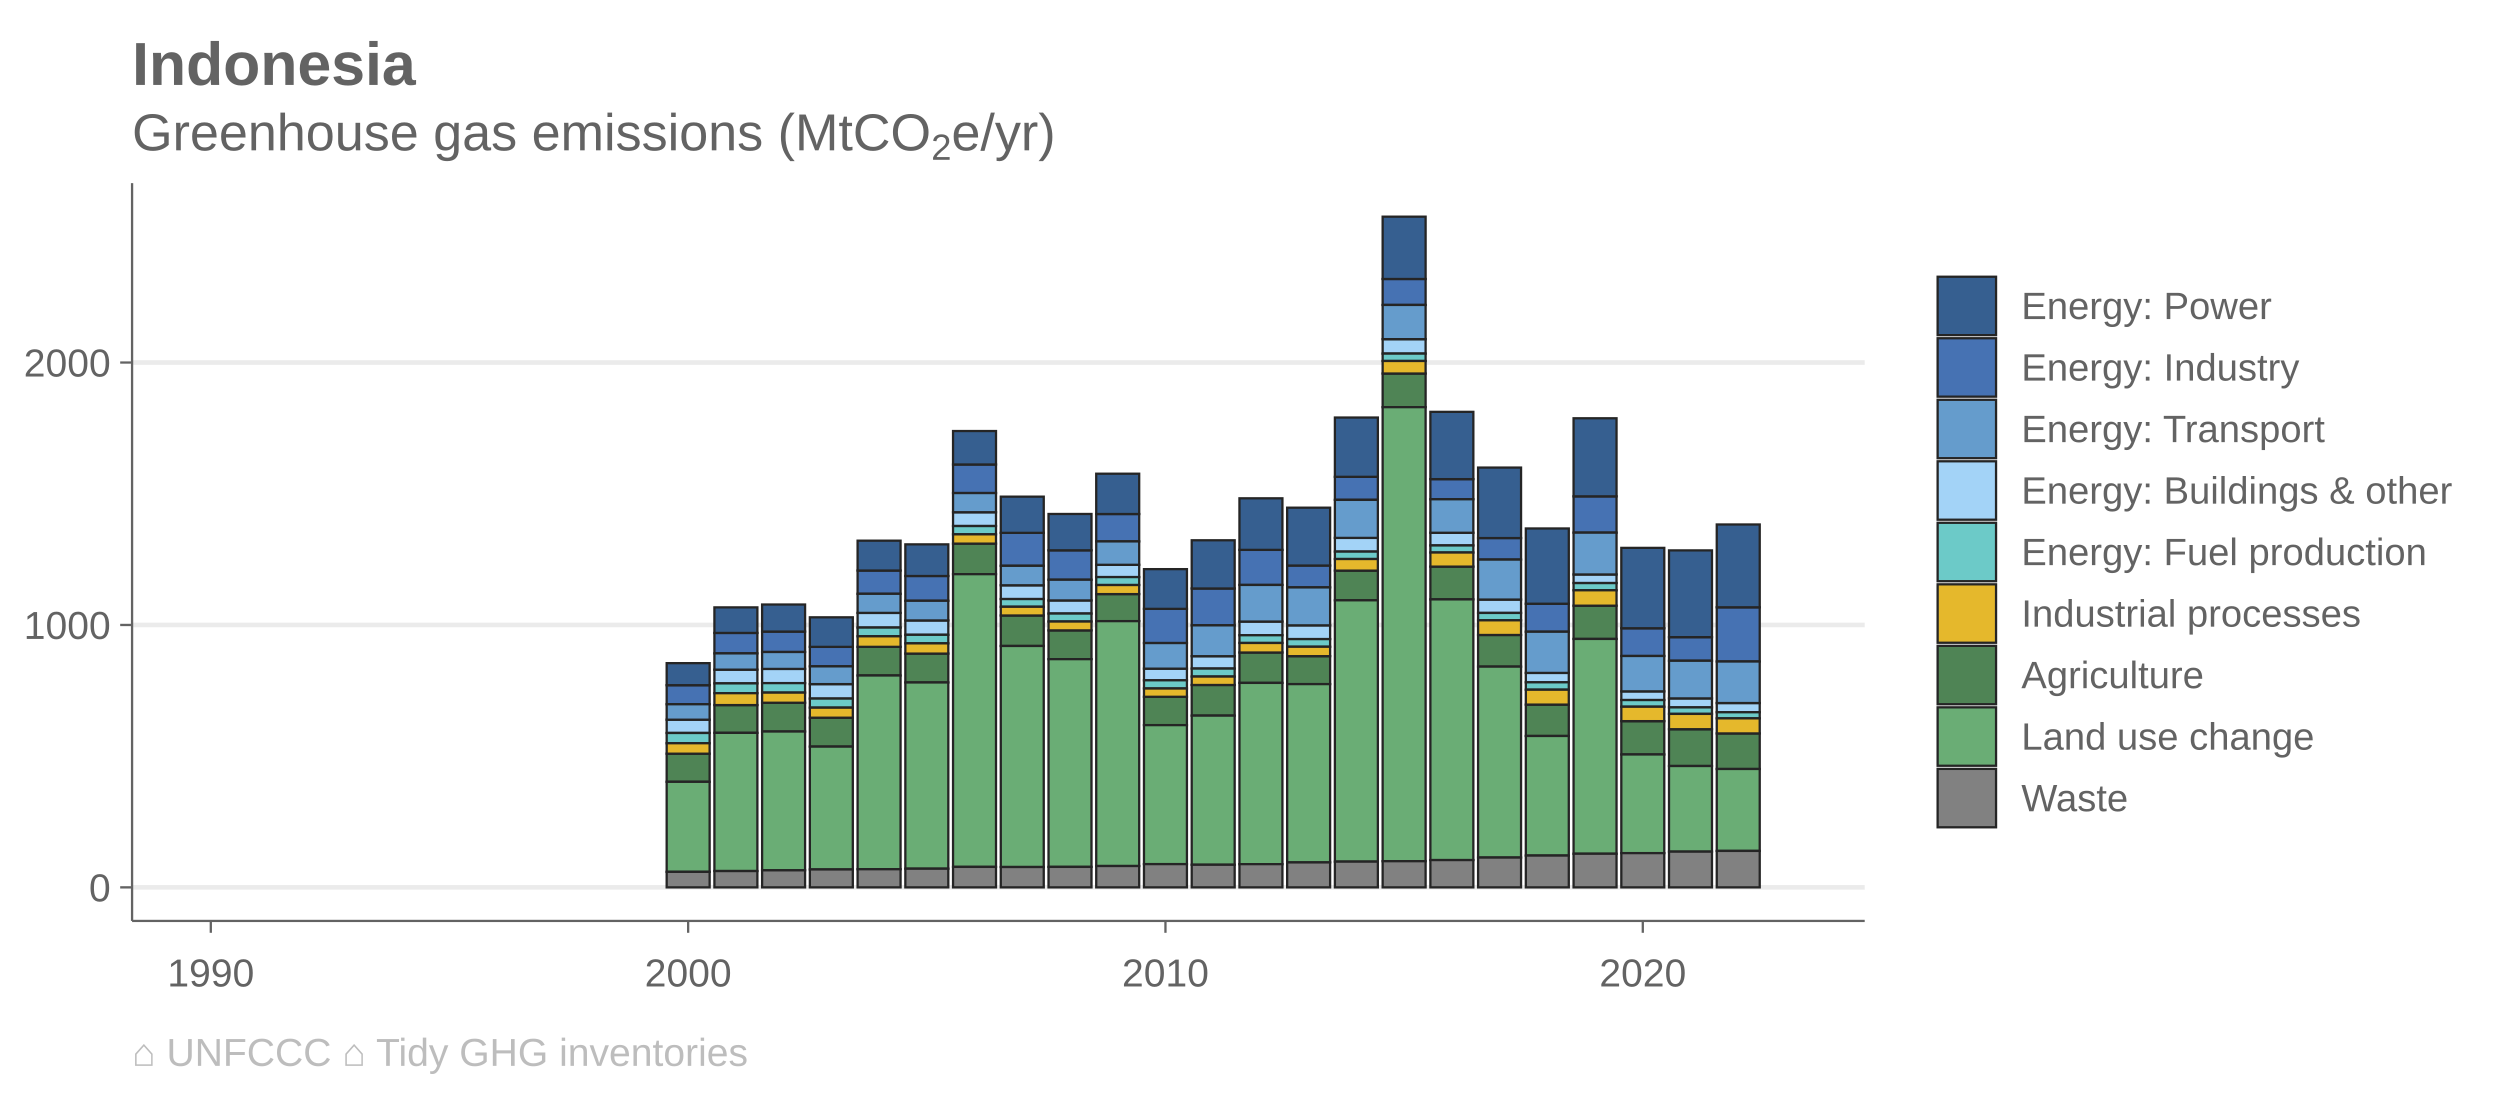
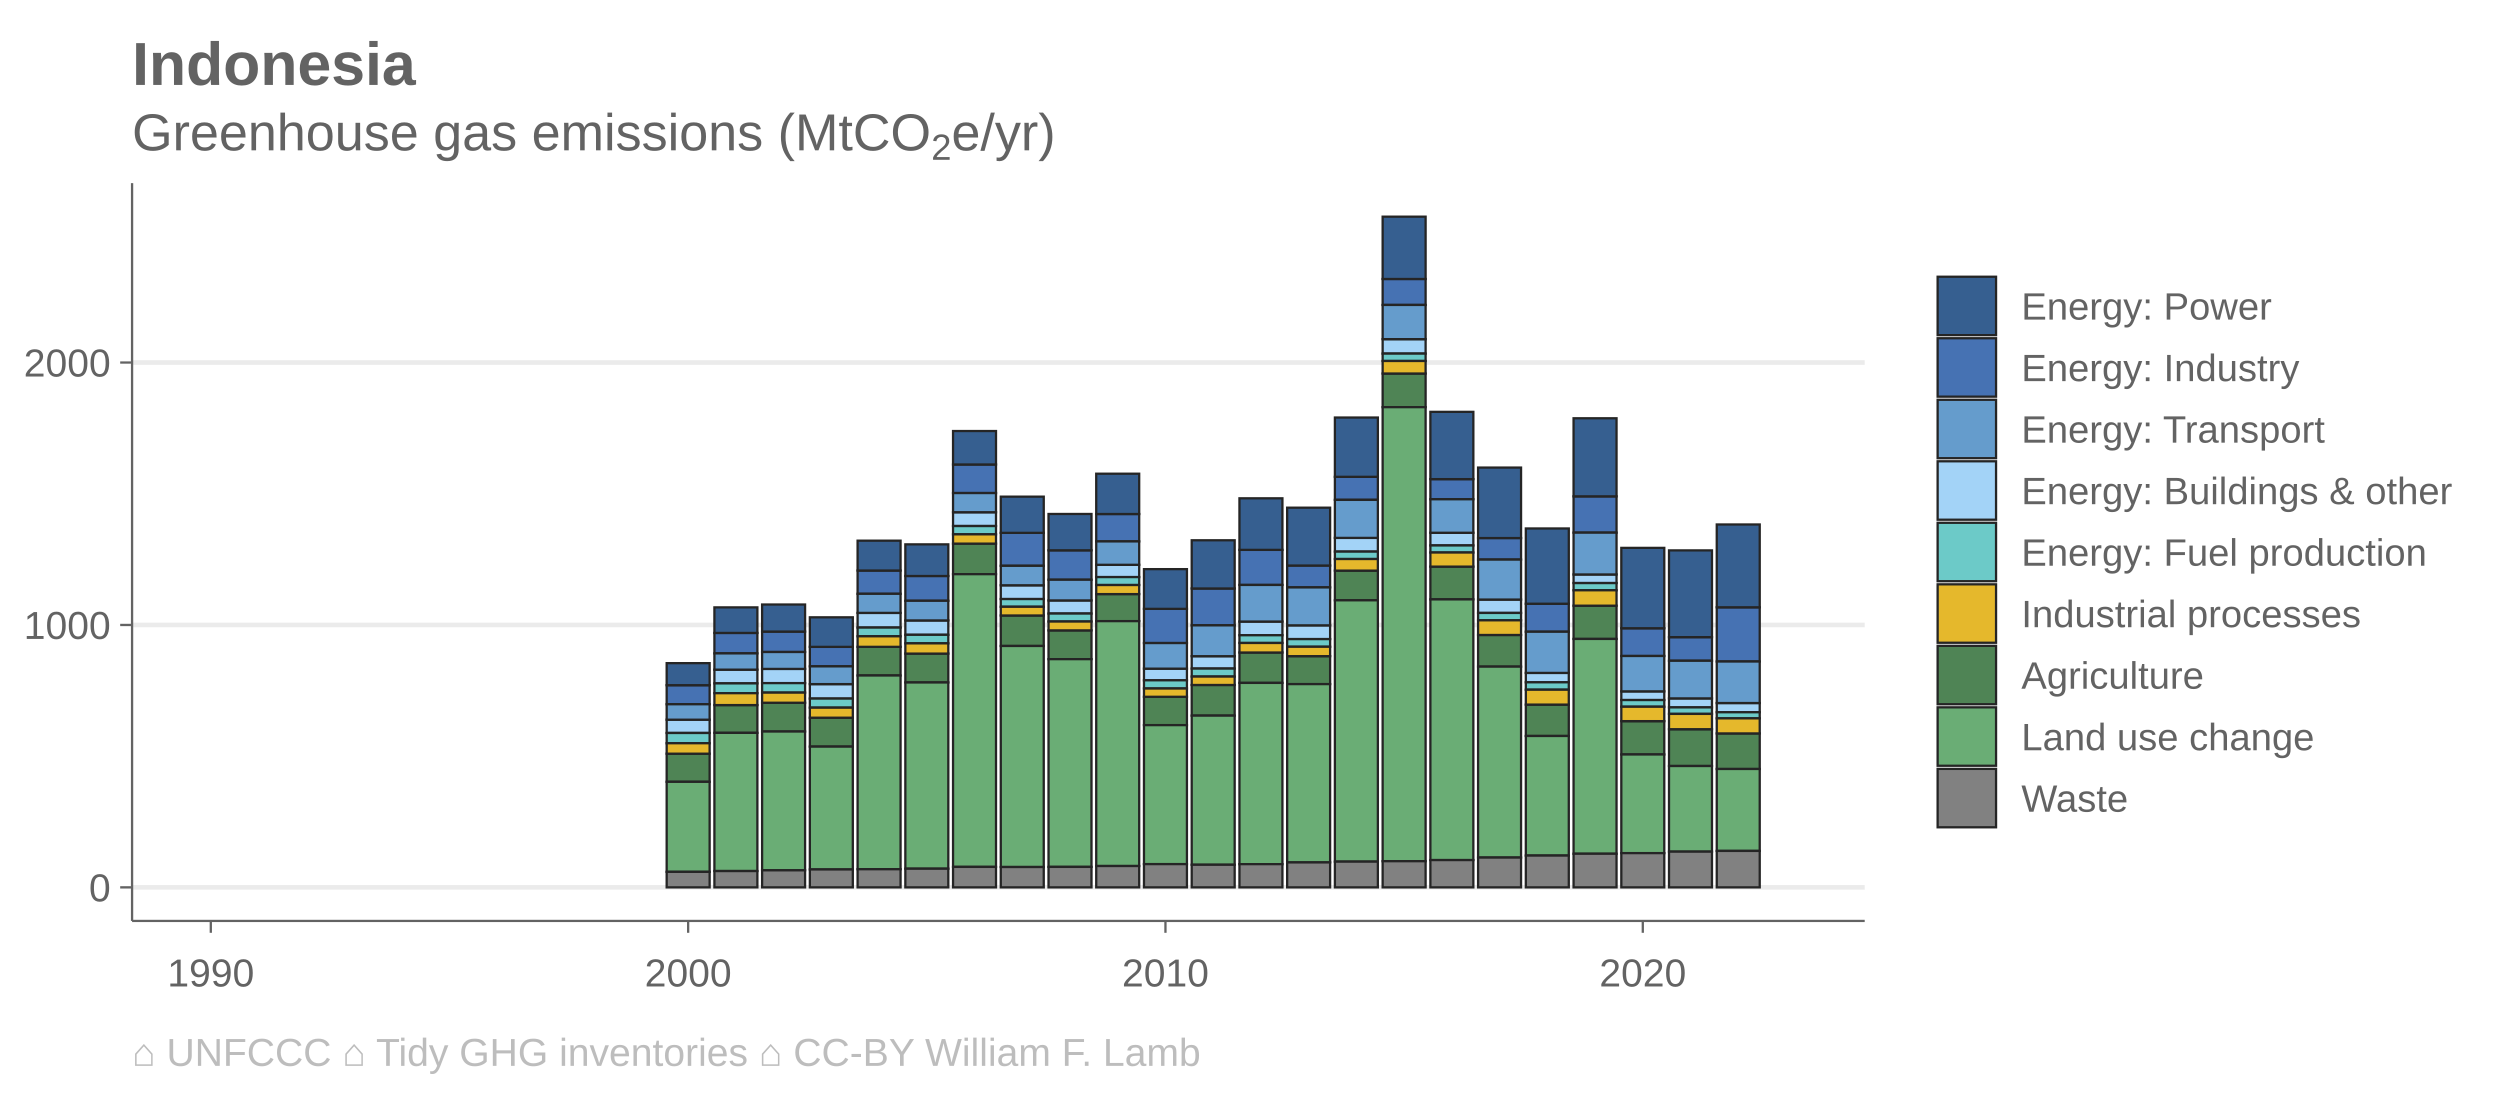
<svg xmlns="http://www.w3.org/2000/svg" class="svglite" width="576.00pt" height="252.00pt" viewBox="0 0 576.00 252.00">
  <defs>
    <style type="text/css">
    .svglite line, .svglite polyline, .svglite polygon, .svglite path, .svglite rect, .svglite circle {
      fill: none;
      stroke: #000000;
      stroke-linecap: round;
      stroke-linejoin: round;
      stroke-miterlimit: 10.00;
    }
    .svglite text {
      white-space: pre;
    }
  </style>
  </defs>
  <rect width="100%" height="100%" style="stroke: none; fill: #FFFFFF;" />
  <defs>
    <clipPath id="cpMC4wMHw1NzYuMDB8MC4wMHwyNTIuMDA=">
      <rect x="0.00" y="0.00" width="576.00" height="252.00" />
    </clipPath>
  </defs>
  <g clip-path="url(#cpMC4wMHw1NzYuMDB8MC4wMHwyNTIuMDA=)">
    <rect x="0" y="0.00" width="576.00" height="252.00" style="stroke-width: 1.07; stroke: #FFFFFF; fill: #FFFFFF;" />
  </g>
  <defs>
    <clipPath id="cpMzAuNDN8NDI5LjYzfDQyLjIwfDIxMi4xOA==">
      <rect x="30.43" y="42.20" width="399.21" height="169.98" />
    </clipPath>
  </defs>
  <g clip-path="url(#cpMzAuNDN8NDI5LjYzfDQyLjIwfDIxMi4xOA==)">
    <polyline points="30.43,204.45 429.63,204.45 " style="stroke-width: 1.07; stroke: #EBEBEB; stroke-linecap: butt;" />
    <polyline points="30.43,143.99 429.63,143.99 " style="stroke-width: 1.07; stroke: #EBEBEB; stroke-linecap: butt;" />
    <polyline points="30.43,83.53 429.63,83.53 " style="stroke-width: 1.07; stroke: #EBEBEB; stroke-linecap: butt;" />
    <rect x="153.60" y="173.65" width="9.90" height="6.48" style="stroke-width: 0.53; stroke: #252525; stroke-linecap: butt; stroke-linejoin: miter; fill: #4F8455;" />
    <rect x="153.60" y="165.81" width="9.90" height="3.06" style="stroke-width: 0.53; stroke: #252525; stroke-linecap: butt; stroke-linejoin: miter; fill: #A3D3F7;" />
    <rect x="153.60" y="168.88" width="9.90" height="2.37" style="stroke-width: 0.53; stroke: #252525; stroke-linecap: butt; stroke-linejoin: miter; fill: #6CCAC8;" />
    <rect x="153.60" y="157.87" width="9.90" height="4.39" style="stroke-width: 0.53; stroke: #252525; stroke-linecap: butt; stroke-linejoin: miter; fill: #4672B3;" />
    <rect x="153.60" y="152.79" width="9.90" height="5.08" style="stroke-width: 0.53; stroke: #252525; stroke-linecap: butt; stroke-linejoin: miter; fill: #365F90;" />
    <rect x="153.60" y="162.26" width="9.90" height="3.56" style="stroke-width: 0.53; stroke: #252525; stroke-linecap: butt; stroke-linejoin: miter; fill: #659CCC;" />
    <rect x="153.60" y="171.24" width="9.90" height="2.41" style="stroke-width: 0.53; stroke: #252525; stroke-linecap: butt; stroke-linejoin: miter; fill: #E5B82C;" />
    <rect x="153.60" y="180.13" width="9.90" height="20.74" style="stroke-width: 0.53; stroke: #252525; stroke-linecap: butt; stroke-linejoin: miter; fill: #6AAD75;" />
    <rect x="153.60" y="200.87" width="9.90" height="3.58" style="stroke-width: 0.53; stroke: #252525; stroke-linecap: butt; stroke-linejoin: miter; fill: #818181;" />
    <rect x="164.60" y="162.45" width="9.90" height="6.40" style="stroke-width: 0.53; stroke: #252525; stroke-linecap: butt; stroke-linejoin: miter; fill: #4F8455;" />
    <rect x="164.60" y="154.29" width="9.90" height="3.16" style="stroke-width: 0.53; stroke: #252525; stroke-linecap: butt; stroke-linejoin: miter; fill: #A3D3F7;" />
    <rect x="164.60" y="157.45" width="9.90" height="2.26" style="stroke-width: 0.53; stroke: #252525; stroke-linecap: butt; stroke-linejoin: miter; fill: #6CCAC8;" />
    <rect x="164.60" y="145.83" width="9.90" height="4.70" style="stroke-width: 0.53; stroke: #252525; stroke-linecap: butt; stroke-linejoin: miter; fill: #4672B3;" />
    <rect x="164.60" y="139.94" width="9.90" height="5.89" style="stroke-width: 0.53; stroke: #252525; stroke-linecap: butt; stroke-linejoin: miter; fill: #365F90;" />
    <rect x="164.60" y="150.54" width="9.90" height="3.75" style="stroke-width: 0.53; stroke: #252525; stroke-linecap: butt; stroke-linejoin: miter; fill: #659CCC;" />
    <rect x="164.60" y="159.71" width="9.90" height="2.74" style="stroke-width: 0.53; stroke: #252525; stroke-linecap: butt; stroke-linejoin: miter; fill: #E5B82C;" />
    <rect x="164.60" y="168.85" width="9.90" height="31.83" style="stroke-width: 0.53; stroke: #252525; stroke-linecap: butt; stroke-linejoin: miter; fill: #6AAD75;" />
    <rect x="164.60" y="200.69" width="9.90" height="3.76" style="stroke-width: 0.53; stroke: #252525; stroke-linecap: butt; stroke-linejoin: miter; fill: #818181;" />
    <rect x="175.59" y="161.92" width="9.90" height="6.63" style="stroke-width: 0.53; stroke: #252525; stroke-linecap: butt; stroke-linejoin: miter; fill: #4F8455;" />
    <rect x="175.59" y="154.12" width="9.90" height="3.27" style="stroke-width: 0.53; stroke: #252525; stroke-linecap: butt; stroke-linejoin: miter; fill: #A3D3F7;" />
    <rect x="175.59" y="157.39" width="9.90" height="2.19" style="stroke-width: 0.53; stroke: #252525; stroke-linecap: butt; stroke-linejoin: miter; fill: #6CCAC8;" />
    <rect x="175.59" y="145.52" width="9.90" height="4.70" style="stroke-width: 0.53; stroke: #252525; stroke-linecap: butt; stroke-linejoin: miter; fill: #4672B3;" />
    <rect x="175.59" y="139.28" width="9.90" height="6.24" style="stroke-width: 0.53; stroke: #252525; stroke-linecap: butt; stroke-linejoin: miter; fill: #365F90;" />
    <rect x="175.59" y="150.22" width="9.90" height="3.90" style="stroke-width: 0.53; stroke: #252525; stroke-linecap: butt; stroke-linejoin: miter; fill: #659CCC;" />
    <rect x="175.59" y="159.58" width="9.90" height="2.33" style="stroke-width: 0.53; stroke: #252525; stroke-linecap: butt; stroke-linejoin: miter; fill: #E5B82C;" />
    <rect x="175.59" y="168.54" width="9.90" height="31.97" style="stroke-width: 0.53; stroke: #252525; stroke-linecap: butt; stroke-linejoin: miter; fill: #6AAD75;" />
    <rect x="175.59" y="200.52" width="9.90" height="3.93" style="stroke-width: 0.53; stroke: #252525; stroke-linecap: butt; stroke-linejoin: miter; fill: #818181;" />
    <rect x="186.59" y="165.36" width="9.90" height="6.66" style="stroke-width: 0.53; stroke: #252525; stroke-linecap: butt; stroke-linejoin: miter; fill: #4F8455;" />
    <rect x="186.59" y="157.62" width="9.90" height="3.34" style="stroke-width: 0.53; stroke: #252525; stroke-linecap: butt; stroke-linejoin: miter; fill: #A3D3F7;" />
    <rect x="186.59" y="160.95" width="9.90" height="2.09" style="stroke-width: 0.53; stroke: #252525; stroke-linecap: butt; stroke-linejoin: miter; fill: #6CCAC8;" />
    <rect x="186.59" y="149.03" width="9.90" height="4.50" style="stroke-width: 0.53; stroke: #252525; stroke-linecap: butt; stroke-linejoin: miter; fill: #4672B3;" />
    <rect x="186.59" y="142.23" width="9.90" height="6.81" style="stroke-width: 0.53; stroke: #252525; stroke-linecap: butt; stroke-linejoin: miter; fill: #365F90;" />
    <rect x="186.59" y="153.53" width="9.90" height="4.09" style="stroke-width: 0.53; stroke: #252525; stroke-linecap: butt; stroke-linejoin: miter; fill: #659CCC;" />
    <rect x="186.59" y="163.05" width="9.90" height="2.31" style="stroke-width: 0.53; stroke: #252525; stroke-linecap: butt; stroke-linejoin: miter; fill: #E5B82C;" />
    <rect x="186.59" y="172.02" width="9.90" height="28.31" style="stroke-width: 0.53; stroke: #252525; stroke-linecap: butt; stroke-linejoin: miter; fill: #6AAD75;" />
    <rect x="186.59" y="200.32" width="9.90" height="4.13" style="stroke-width: 0.53; stroke: #252525; stroke-linecap: butt; stroke-linejoin: miter; fill: #818181;" />
    <rect x="197.59" y="149.03" width="9.90" height="6.60" style="stroke-width: 0.53; stroke: #252525; stroke-linecap: butt; stroke-linejoin: miter; fill: #4F8455;" />
    <rect x="197.59" y="141.22" width="9.90" height="3.37" style="stroke-width: 0.53; stroke: #252525; stroke-linecap: butt; stroke-linejoin: miter; fill: #A3D3F7;" />
    <rect x="197.59" y="144.59" width="9.90" height="2.01" style="stroke-width: 0.53; stroke: #252525; stroke-linecap: butt; stroke-linejoin: miter; fill: #6CCAC8;" />
    <rect x="197.59" y="131.45" width="9.90" height="5.37" style="stroke-width: 0.53; stroke: #252525; stroke-linecap: butt; stroke-linejoin: miter; fill: #4672B3;" />
    <rect x="197.59" y="124.57" width="9.90" height="6.88" style="stroke-width: 0.53; stroke: #252525; stroke-linecap: butt; stroke-linejoin: miter; fill: #365F90;" />
    <rect x="197.59" y="136.81" width="9.90" height="4.40" style="stroke-width: 0.53; stroke: #252525; stroke-linecap: butt; stroke-linejoin: miter; fill: #659CCC;" />
    <rect x="197.59" y="146.60" width="9.90" height="2.43" style="stroke-width: 0.53; stroke: #252525; stroke-linecap: butt; stroke-linejoin: miter; fill: #E5B82C;" />
    <rect x="197.59" y="155.63" width="9.90" height="44.64" style="stroke-width: 0.53; stroke: #252525; stroke-linecap: butt; stroke-linejoin: miter; fill: #6AAD75;" />
    <rect x="197.59" y="200.27" width="9.90" height="4.18" style="stroke-width: 0.53; stroke: #252525; stroke-linecap: butt; stroke-linejoin: miter; fill: #818181;" />
    <rect x="208.59" y="150.58" width="9.90" height="6.66" style="stroke-width: 0.53; stroke: #252525; stroke-linecap: butt; stroke-linejoin: miter; fill: #4F8455;" />
    <rect x="208.59" y="142.95" width="9.90" height="3.31" style="stroke-width: 0.53; stroke: #252525; stroke-linecap: butt; stroke-linejoin: miter; fill: #A3D3F7;" />
    <rect x="208.59" y="146.26" width="9.90" height="1.96" style="stroke-width: 0.53; stroke: #252525; stroke-linecap: butt; stroke-linejoin: miter; fill: #6CCAC8;" />
    <rect x="208.59" y="132.71" width="9.90" height="5.71" style="stroke-width: 0.53; stroke: #252525; stroke-linecap: butt; stroke-linejoin: miter; fill: #4672B3;" />
    <rect x="208.59" y="125.42" width="9.90" height="7.29" style="stroke-width: 0.53; stroke: #252525; stroke-linecap: butt; stroke-linejoin: miter; fill: #365F90;" />
    <rect x="208.59" y="138.42" width="9.90" height="4.53" style="stroke-width: 0.53; stroke: #252525; stroke-linecap: butt; stroke-linejoin: miter; fill: #659CCC;" />
    <rect x="208.59" y="148.23" width="9.90" height="2.36" style="stroke-width: 0.53; stroke: #252525; stroke-linecap: butt; stroke-linejoin: miter; fill: #E5B82C;" />
    <rect x="208.59" y="157.24" width="9.90" height="42.91" style="stroke-width: 0.53; stroke: #252525; stroke-linecap: butt; stroke-linejoin: miter; fill: #6AAD75;" />
    <rect x="208.59" y="200.15" width="9.90" height="4.30" style="stroke-width: 0.53; stroke: #252525; stroke-linecap: butt; stroke-linejoin: miter; fill: #818181;" />
    <rect x="219.58" y="125.25" width="9.90" height="7.04" style="stroke-width: 0.53; stroke: #252525; stroke-linecap: butt; stroke-linejoin: miter; fill: #4F8455;" />
    <rect x="219.58" y="118.02" width="9.90" height="3.17" style="stroke-width: 0.53; stroke: #252525; stroke-linecap: butt; stroke-linejoin: miter; fill: #A3D3F7;" />
    <rect x="219.58" y="121.20" width="9.90" height="1.91" style="stroke-width: 0.53; stroke: #252525; stroke-linecap: butt; stroke-linejoin: miter; fill: #6CCAC8;" />
    <rect x="219.58" y="107.02" width="9.90" height="6.58" style="stroke-width: 0.53; stroke: #252525; stroke-linecap: butt; stroke-linejoin: miter; fill: #4672B3;" />
    <rect x="219.58" y="99.31" width="9.90" height="7.71" style="stroke-width: 0.53; stroke: #252525; stroke-linecap: butt; stroke-linejoin: miter; fill: #365F90;" />
    <rect x="219.58" y="113.60" width="9.90" height="4.42" style="stroke-width: 0.53; stroke: #252525; stroke-linecap: butt; stroke-linejoin: miter; fill: #659CCC;" />
    <rect x="219.58" y="123.11" width="9.90" height="2.14" style="stroke-width: 0.53; stroke: #252525; stroke-linecap: butt; stroke-linejoin: miter; fill: #E5B82C;" />
    <rect x="219.58" y="132.29" width="9.90" height="67.44" style="stroke-width: 0.53; stroke: #252525; stroke-linecap: butt; stroke-linejoin: miter; fill: #6AAD75;" />
    <rect x="219.58" y="199.73" width="9.90" height="4.72" style="stroke-width: 0.53; stroke: #252525; stroke-linecap: butt; stroke-linejoin: miter; fill: #818181;" />
    <rect x="230.58" y="141.81" width="9.90" height="7.02" style="stroke-width: 0.53; stroke: #252525; stroke-linecap: butt; stroke-linejoin: miter; fill: #4F8455;" />
    <rect x="230.58" y="134.85" width="9.90" height="3.17" style="stroke-width: 0.53; stroke: #252525; stroke-linecap: butt; stroke-linejoin: miter; fill: #A3D3F7;" />
    <rect x="230.58" y="138.02" width="9.90" height="1.78" style="stroke-width: 0.53; stroke: #252525; stroke-linecap: butt; stroke-linejoin: miter; fill: #6CCAC8;" />
    <rect x="230.58" y="122.77" width="9.90" height="7.59" style="stroke-width: 0.53; stroke: #252525; stroke-linecap: butt; stroke-linejoin: miter; fill: #4672B3;" />
    <rect x="230.58" y="114.43" width="9.90" height="8.34" style="stroke-width: 0.53; stroke: #252525; stroke-linecap: butt; stroke-linejoin: miter; fill: #365F90;" />
    <rect x="230.58" y="130.36" width="9.90" height="4.49" style="stroke-width: 0.53; stroke: #252525; stroke-linecap: butt; stroke-linejoin: miter; fill: #659CCC;" />
    <rect x="230.58" y="139.80" width="9.90" height="2.01" style="stroke-width: 0.53; stroke: #252525; stroke-linecap: butt; stroke-linejoin: miter; fill: #E5B82C;" />
    <rect x="230.58" y="148.83" width="9.90" height="50.93" style="stroke-width: 0.53; stroke: #252525; stroke-linecap: butt; stroke-linejoin: miter; fill: #6AAD75;" />
    <rect x="230.58" y="199.76" width="9.90" height="4.69" style="stroke-width: 0.53; stroke: #252525; stroke-linecap: butt; stroke-linejoin: miter; fill: #818181;" />
    <rect x="241.58" y="145.24" width="9.90" height="6.63" style="stroke-width: 0.53; stroke: #252525; stroke-linecap: butt; stroke-linejoin: miter; fill: #4F8455;" />
    <rect x="241.58" y="138.34" width="9.90" height="3.02" style="stroke-width: 0.53; stroke: #252525; stroke-linecap: butt; stroke-linejoin: miter; fill: #A3D3F7;" />
    <rect x="241.58" y="141.36" width="9.90" height="1.84" style="stroke-width: 0.53; stroke: #252525; stroke-linecap: butt; stroke-linejoin: miter; fill: #6CCAC8;" />
    <rect x="241.58" y="126.79" width="9.90" height="6.78" style="stroke-width: 0.53; stroke: #252525; stroke-linecap: butt; stroke-linejoin: miter; fill: #4672B3;" />
    <rect x="241.58" y="118.42" width="9.90" height="8.37" style="stroke-width: 0.53; stroke: #252525; stroke-linecap: butt; stroke-linejoin: miter; fill: #365F90;" />
    <rect x="241.58" y="133.57" width="9.90" height="4.77" style="stroke-width: 0.53; stroke: #252525; stroke-linecap: butt; stroke-linejoin: miter; fill: #659CCC;" />
    <rect x="241.58" y="143.20" width="9.90" height="2.04" style="stroke-width: 0.53; stroke: #252525; stroke-linecap: butt; stroke-linejoin: miter; fill: #E5B82C;" />
    <rect x="241.58" y="151.87" width="9.90" height="47.86" style="stroke-width: 0.53; stroke: #252525; stroke-linecap: butt; stroke-linejoin: miter; fill: #6AAD75;" />
    <rect x="241.58" y="199.73" width="9.90" height="4.72" style="stroke-width: 0.53; stroke: #252525; stroke-linecap: butt; stroke-linejoin: miter; fill: #818181;" />
    <rect x="252.57" y="136.87" width="9.90" height="6.24" style="stroke-width: 0.53; stroke: #252525; stroke-linecap: butt; stroke-linejoin: miter; fill: #4F8455;" />
    <rect x="252.57" y="130.13" width="9.90" height="2.83" style="stroke-width: 0.53; stroke: #252525; stroke-linecap: butt; stroke-linejoin: miter; fill: #A3D3F7;" />
    <rect x="252.57" y="132.96" width="9.90" height="1.83" style="stroke-width: 0.53; stroke: #252525; stroke-linecap: butt; stroke-linejoin: miter; fill: #6CCAC8;" />
    <rect x="252.57" y="118.43" width="9.90" height="6.31" style="stroke-width: 0.53; stroke: #252525; stroke-linecap: butt; stroke-linejoin: miter; fill: #4672B3;" />
    <rect x="252.57" y="109.14" width="9.90" height="9.29" style="stroke-width: 0.53; stroke: #252525; stroke-linecap: butt; stroke-linejoin: miter; fill: #365F90;" />
    <rect x="252.57" y="124.74" width="9.90" height="5.39" style="stroke-width: 0.53; stroke: #252525; stroke-linecap: butt; stroke-linejoin: miter; fill: #659CCC;" />
    <rect x="252.57" y="134.79" width="9.90" height="2.09" style="stroke-width: 0.53; stroke: #252525; stroke-linecap: butt; stroke-linejoin: miter; fill: #E5B82C;" />
    <rect x="252.57" y="143.11" width="9.90" height="56.42" style="stroke-width: 0.53; stroke: #252525; stroke-linecap: butt; stroke-linejoin: miter; fill: #6AAD75;" />
    <rect x="252.57" y="199.53" width="9.90" height="4.92" style="stroke-width: 0.53; stroke: #252525; stroke-linecap: butt; stroke-linejoin: miter; fill: #818181;" />
    <rect x="263.57" y="160.54" width="9.90" height="6.53" style="stroke-width: 0.53; stroke: #252525; stroke-linecap: butt; stroke-linejoin: miter; fill: #4F8455;" />
    <rect x="263.57" y="154.06" width="9.90" height="2.69" style="stroke-width: 0.53; stroke: #252525; stroke-linecap: butt; stroke-linejoin: miter; fill: #A3D3F7;" />
    <rect x="263.57" y="156.74" width="9.90" height="1.89" style="stroke-width: 0.53; stroke: #252525; stroke-linecap: butt; stroke-linejoin: miter; fill: #6CCAC8;" />
    <rect x="263.57" y="140.28" width="9.90" height="7.88" style="stroke-width: 0.53; stroke: #252525; stroke-linecap: butt; stroke-linejoin: miter; fill: #4672B3;" />
    <rect x="263.57" y="131.13" width="9.90" height="9.15" style="stroke-width: 0.53; stroke: #252525; stroke-linecap: butt; stroke-linejoin: miter; fill: #365F90;" />
    <rect x="263.57" y="148.16" width="9.90" height="5.90" style="stroke-width: 0.53; stroke: #252525; stroke-linecap: butt; stroke-linejoin: miter; fill: #659CCC;" />
    <rect x="263.57" y="158.63" width="9.90" height="1.91" style="stroke-width: 0.53; stroke: #252525; stroke-linecap: butt; stroke-linejoin: miter; fill: #E5B82C;" />
    <rect x="263.57" y="167.07" width="9.90" height="32.02" style="stroke-width: 0.53; stroke: #252525; stroke-linecap: butt; stroke-linejoin: miter; fill: #6AAD75;" />
    <rect x="263.57" y="199.09" width="9.90" height="5.36" style="stroke-width: 0.53; stroke: #252525; stroke-linecap: butt; stroke-linejoin: miter; fill: #818181;" />
    <rect x="274.57" y="157.82" width="9.90" height="7.06" style="stroke-width: 0.53; stroke: #252525; stroke-linecap: butt; stroke-linejoin: miter; fill: #4F8455;" />
    <rect x="274.57" y="151.18" width="9.90" height="2.86" style="stroke-width: 0.53; stroke: #252525; stroke-linecap: butt; stroke-linejoin: miter; fill: #A3D3F7;" />
    <rect x="274.57" y="154.04" width="9.90" height="1.84" style="stroke-width: 0.53; stroke: #252525; stroke-linecap: butt; stroke-linejoin: miter; fill: #6CCAC8;" />
    <rect x="274.57" y="135.58" width="9.90" height="8.49" style="stroke-width: 0.53; stroke: #252525; stroke-linecap: butt; stroke-linejoin: miter; fill: #4672B3;" />
    <rect x="274.57" y="124.48" width="9.90" height="11.11" style="stroke-width: 0.53; stroke: #252525; stroke-linecap: butt; stroke-linejoin: miter; fill: #365F90;" />
    <rect x="274.57" y="144.08" width="9.90" height="7.11" style="stroke-width: 0.53; stroke: #252525; stroke-linecap: butt; stroke-linejoin: miter; fill: #659CCC;" />
    <rect x="274.57" y="155.88" width="9.90" height="1.94" style="stroke-width: 0.53; stroke: #252525; stroke-linecap: butt; stroke-linejoin: miter; fill: #E5B82C;" />
    <rect x="274.57" y="164.88" width="9.90" height="34.36" style="stroke-width: 0.53; stroke: #252525; stroke-linecap: butt; stroke-linejoin: miter; fill: #6AAD75;" />
    <rect x="274.57" y="199.24" width="9.90" height="5.21" style="stroke-width: 0.53; stroke: #252525; stroke-linecap: butt; stroke-linejoin: miter; fill: #818181;" />
    <rect x="285.57" y="150.34" width="9.90" height="7.00" style="stroke-width: 0.53; stroke: #252525; stroke-linecap: butt; stroke-linejoin: miter; fill: #4F8455;" />
    <rect x="285.57" y="143.21" width="9.90" height="3.15" style="stroke-width: 0.53; stroke: #252525; stroke-linecap: butt; stroke-linejoin: miter; fill: #A3D3F7;" />
    <rect x="285.57" y="146.36" width="9.90" height="1.78" style="stroke-width: 0.53; stroke: #252525; stroke-linecap: butt; stroke-linejoin: miter; fill: #6CCAC8;" />
    <rect x="285.57" y="126.69" width="9.90" height="8.08" style="stroke-width: 0.53; stroke: #252525; stroke-linecap: butt; stroke-linejoin: miter; fill: #4672B3;" />
    <rect x="285.57" y="114.81" width="9.90" height="11.88" style="stroke-width: 0.53; stroke: #252525; stroke-linecap: butt; stroke-linejoin: miter; fill: #365F90;" />
    <rect x="285.57" y="134.77" width="9.90" height="8.44" style="stroke-width: 0.53; stroke: #252525; stroke-linecap: butt; stroke-linejoin: miter; fill: #659CCC;" />
    <rect x="285.57" y="148.14" width="9.90" height="2.20" style="stroke-width: 0.53; stroke: #252525; stroke-linecap: butt; stroke-linejoin: miter; fill: #E5B82C;" />
    <rect x="285.57" y="157.34" width="9.90" height="41.77" style="stroke-width: 0.53; stroke: #252525; stroke-linecap: butt; stroke-linejoin: miter; fill: #6AAD75;" />
    <rect x="285.57" y="199.10" width="9.90" height="5.35" style="stroke-width: 0.53; stroke: #252525; stroke-linecap: butt; stroke-linejoin: miter; fill: #818181;" />
    <rect x="296.56" y="151.18" width="9.90" height="6.44" style="stroke-width: 0.53; stroke: #252525; stroke-linecap: butt; stroke-linejoin: miter; fill: #4F8455;" />
    <rect x="296.56" y="144.07" width="9.90" height="3.17" style="stroke-width: 0.53; stroke: #252525; stroke-linecap: butt; stroke-linejoin: miter; fill: #A3D3F7;" />
    <rect x="296.56" y="147.25" width="9.90" height="1.77" style="stroke-width: 0.53; stroke: #252525; stroke-linecap: butt; stroke-linejoin: miter; fill: #6CCAC8;" />
    <rect x="296.56" y="130.29" width="9.90" height="5.04" style="stroke-width: 0.53; stroke: #252525; stroke-linecap: butt; stroke-linejoin: miter; fill: #4672B3;" />
    <rect x="296.56" y="116.97" width="9.90" height="13.33" style="stroke-width: 0.53; stroke: #252525; stroke-linecap: butt; stroke-linejoin: miter; fill: #365F90;" />
    <rect x="296.56" y="135.34" width="9.90" height="8.74" style="stroke-width: 0.53; stroke: #252525; stroke-linecap: butt; stroke-linejoin: miter; fill: #659CCC;" />
    <rect x="296.56" y="149.01" width="9.90" height="2.17" style="stroke-width: 0.53; stroke: #252525; stroke-linecap: butt; stroke-linejoin: miter; fill: #E5B82C;" />
    <rect x="296.56" y="157.62" width="9.90" height="41.08" style="stroke-width: 0.53; stroke: #252525; stroke-linecap: butt; stroke-linejoin: miter; fill: #6AAD75;" />
    <rect x="296.56" y="198.70" width="9.90" height="5.75" style="stroke-width: 0.53; stroke: #252525; stroke-linecap: butt; stroke-linejoin: miter; fill: #818181;" />
    <rect x="307.56" y="131.47" width="9.90" height="6.84" style="stroke-width: 0.53; stroke: #252525; stroke-linecap: butt; stroke-linejoin: miter; fill: #4F8455;" />
    <rect x="307.56" y="123.93" width="9.90" height="3.16" style="stroke-width: 0.53; stroke: #252525; stroke-linecap: butt; stroke-linejoin: miter; fill: #A3D3F7;" />
    <rect x="307.56" y="127.09" width="9.90" height="1.71" style="stroke-width: 0.53; stroke: #252525; stroke-linecap: butt; stroke-linejoin: miter; fill: #6CCAC8;" />
    <rect x="307.56" y="109.86" width="9.90" height="5.30" style="stroke-width: 0.53; stroke: #252525; stroke-linecap: butt; stroke-linejoin: miter; fill: #4672B3;" />
    <rect x="307.56" y="96.20" width="9.90" height="13.66" style="stroke-width: 0.53; stroke: #252525; stroke-linecap: butt; stroke-linejoin: miter; fill: #365F90;" />
    <rect x="307.56" y="115.17" width="9.90" height="8.76" style="stroke-width: 0.53; stroke: #252525; stroke-linecap: butt; stroke-linejoin: miter; fill: #659CCC;" />
    <rect x="307.56" y="128.80" width="9.90" height="2.67" style="stroke-width: 0.53; stroke: #252525; stroke-linecap: butt; stroke-linejoin: miter; fill: #E5B82C;" />
    <rect x="307.56" y="138.31" width="9.90" height="60.21" style="stroke-width: 0.53; stroke: #252525; stroke-linecap: butt; stroke-linejoin: miter; fill: #6AAD75;" />
    <rect x="307.56" y="198.52" width="9.90" height="5.93" style="stroke-width: 0.53; stroke: #252525; stroke-linecap: butt; stroke-linejoin: miter; fill: #818181;" />
    <rect x="318.56" y="86.07" width="9.90" height="7.74" style="stroke-width: 0.53; stroke: #252525; stroke-linecap: butt; stroke-linejoin: miter; fill: #4F8455;" />
    <rect x="318.56" y="78.14" width="9.90" height="3.33" style="stroke-width: 0.53; stroke: #252525; stroke-linecap: butt; stroke-linejoin: miter; fill: #A3D3F7;" />
    <rect x="318.56" y="81.47" width="9.90" height="1.70" style="stroke-width: 0.53; stroke: #252525; stroke-linecap: butt; stroke-linejoin: miter; fill: #6CCAC8;" />
    <rect x="318.56" y="64.28" width="9.90" height="5.98" style="stroke-width: 0.53; stroke: #252525; stroke-linecap: butt; stroke-linejoin: miter; fill: #4672B3;" />
    <rect x="318.56" y="49.92" width="9.90" height="14.36" style="stroke-width: 0.53; stroke: #252525; stroke-linecap: butt; stroke-linejoin: miter; fill: #365F90;" />
    <rect x="318.56" y="70.26" width="9.90" height="7.88" style="stroke-width: 0.53; stroke: #252525; stroke-linecap: butt; stroke-linejoin: miter; fill: #659CCC;" />
    <rect x="318.56" y="83.17" width="9.90" height="2.89" style="stroke-width: 0.53; stroke: #252525; stroke-linecap: butt; stroke-linejoin: miter; fill: #E5B82C;" />
    <rect x="318.56" y="93.81" width="9.90" height="104.61" style="stroke-width: 0.53; stroke: #252525; stroke-linecap: butt; stroke-linejoin: miter; fill: #6AAD75;" />
    <rect x="318.56" y="198.42" width="9.90" height="6.03" style="stroke-width: 0.53; stroke: #252525; stroke-linecap: butt; stroke-linejoin: miter; fill: #818181;" />
    <rect x="329.56" y="130.55" width="9.90" height="7.55" style="stroke-width: 0.53; stroke: #252525; stroke-linecap: butt; stroke-linejoin: miter; fill: #4F8455;" />
    <rect x="329.56" y="122.75" width="9.90" height="2.92" style="stroke-width: 0.53; stroke: #252525; stroke-linecap: butt; stroke-linejoin: miter; fill: #A3D3F7;" />
    <rect x="329.56" y="125.67" width="9.90" height="1.63" style="stroke-width: 0.53; stroke: #252525; stroke-linecap: butt; stroke-linejoin: miter; fill: #6CCAC8;" />
    <rect x="329.56" y="110.39" width="9.90" height="4.64" style="stroke-width: 0.53; stroke: #252525; stroke-linecap: butt; stroke-linejoin: miter; fill: #4672B3;" />
    <rect x="329.56" y="94.89" width="9.90" height="15.50" style="stroke-width: 0.53; stroke: #252525; stroke-linecap: butt; stroke-linejoin: miter; fill: #365F90;" />
    <rect x="329.56" y="115.03" width="9.90" height="7.72" style="stroke-width: 0.53; stroke: #252525; stroke-linecap: butt; stroke-linejoin: miter; fill: #659CCC;" />
    <rect x="329.56" y="127.30" width="9.90" height="3.25" style="stroke-width: 0.53; stroke: #252525; stroke-linecap: butt; stroke-linejoin: miter; fill: #E5B82C;" />
    <rect x="329.56" y="138.10" width="9.90" height="60.06" style="stroke-width: 0.53; stroke: #252525; stroke-linecap: butt; stroke-linejoin: miter; fill: #6AAD75;" />
    <rect x="329.56" y="198.16" width="9.90" height="6.29" style="stroke-width: 0.53; stroke: #252525; stroke-linecap: butt; stroke-linejoin: miter; fill: #818181;" />
    <rect x="340.55" y="146.30" width="9.90" height="7.30" style="stroke-width: 0.53; stroke: #252525; stroke-linecap: butt; stroke-linejoin: miter; fill: #4F8455;" />
    <rect x="340.55" y="138.14" width="9.90" height="3.08" style="stroke-width: 0.53; stroke: #252525; stroke-linecap: butt; stroke-linejoin: miter; fill: #A3D3F7;" />
    <rect x="340.55" y="141.22" width="9.90" height="1.70" style="stroke-width: 0.53; stroke: #252525; stroke-linecap: butt; stroke-linejoin: miter; fill: #6CCAC8;" />
    <rect x="340.55" y="123.96" width="9.90" height="4.96" style="stroke-width: 0.53; stroke: #252525; stroke-linecap: butt; stroke-linejoin: miter; fill: #4672B3;" />
    <rect x="340.55" y="107.73" width="9.90" height="16.24" style="stroke-width: 0.53; stroke: #252525; stroke-linecap: butt; stroke-linejoin: miter; fill: #365F90;" />
    <rect x="340.55" y="128.93" width="9.90" height="9.21" style="stroke-width: 0.53; stroke: #252525; stroke-linecap: butt; stroke-linejoin: miter; fill: #659CCC;" />
    <rect x="340.55" y="142.92" width="9.90" height="3.38" style="stroke-width: 0.53; stroke: #252525; stroke-linecap: butt; stroke-linejoin: miter; fill: #E5B82C;" />
    <rect x="340.55" y="153.59" width="9.90" height="43.99" style="stroke-width: 0.53; stroke: #252525; stroke-linecap: butt; stroke-linejoin: miter; fill: #6AAD75;" />
    <rect x="340.55" y="197.58" width="9.90" height="6.87" style="stroke-width: 0.53; stroke: #252525; stroke-linecap: butt; stroke-linejoin: miter; fill: #818181;" />
    <rect x="351.55" y="162.35" width="9.90" height="7.22" style="stroke-width: 0.53; stroke: #252525; stroke-linecap: butt; stroke-linejoin: miter; fill: #4F8455;" />
    <rect x="351.55" y="155.04" width="9.90" height="2.17" style="stroke-width: 0.53; stroke: #252525; stroke-linecap: butt; stroke-linejoin: miter; fill: #A3D3F7;" />
    <rect x="351.55" y="157.20" width="9.90" height="1.71" style="stroke-width: 0.53; stroke: #252525; stroke-linecap: butt; stroke-linejoin: miter; fill: #6CCAC8;" />
    <rect x="351.55" y="139.11" width="9.90" height="6.44" style="stroke-width: 0.53; stroke: #252525; stroke-linecap: butt; stroke-linejoin: miter; fill: #4672B3;" />
    <rect x="351.55" y="121.76" width="9.90" height="17.34" style="stroke-width: 0.53; stroke: #252525; stroke-linecap: butt; stroke-linejoin: miter; fill: #365F90;" />
    <rect x="351.55" y="145.55" width="9.90" height="9.49" style="stroke-width: 0.53; stroke: #252525; stroke-linecap: butt; stroke-linejoin: miter; fill: #659CCC;" />
    <rect x="351.55" y="158.91" width="9.90" height="3.43" style="stroke-width: 0.53; stroke: #252525; stroke-linecap: butt; stroke-linejoin: miter; fill: #E5B82C;" />
    <rect x="351.55" y="169.57" width="9.90" height="27.55" style="stroke-width: 0.53; stroke: #252525; stroke-linecap: butt; stroke-linejoin: miter; fill: #6AAD75;" />
    <rect x="351.55" y="197.12" width="9.90" height="7.33" style="stroke-width: 0.53; stroke: #252525; stroke-linecap: butt; stroke-linejoin: miter; fill: #818181;" />
    <rect x="362.55" y="139.55" width="9.90" height="7.66" style="stroke-width: 0.53; stroke: #252525; stroke-linecap: butt; stroke-linejoin: miter; fill: #4F8455;" />
    <rect x="362.55" y="132.35" width="9.90" height="1.98" style="stroke-width: 0.53; stroke: #252525; stroke-linecap: butt; stroke-linejoin: miter; fill: #A3D3F7;" />
    <rect x="362.55" y="134.34" width="9.90" height="1.66" style="stroke-width: 0.53; stroke: #252525; stroke-linecap: butt; stroke-linejoin: miter; fill: #6CCAC8;" />
    <rect x="362.55" y="114.36" width="9.90" height="8.36" style="stroke-width: 0.53; stroke: #252525; stroke-linecap: butt; stroke-linejoin: miter; fill: #4672B3;" />
    <rect x="362.55" y="96.37" width="9.90" height="17.99" style="stroke-width: 0.53; stroke: #252525; stroke-linecap: butt; stroke-linejoin: miter; fill: #365F90;" />
    <rect x="362.55" y="122.72" width="9.90" height="9.64" style="stroke-width: 0.53; stroke: #252525; stroke-linecap: butt; stroke-linejoin: miter; fill: #659CCC;" />
    <rect x="362.55" y="136.00" width="9.90" height="3.55" style="stroke-width: 0.53; stroke: #252525; stroke-linecap: butt; stroke-linejoin: miter; fill: #E5B82C;" />
    <rect x="362.55" y="147.21" width="9.90" height="49.50" style="stroke-width: 0.53; stroke: #252525; stroke-linecap: butt; stroke-linejoin: miter; fill: #6AAD75;" />
    <rect x="362.55" y="196.70" width="9.90" height="7.75" style="stroke-width: 0.53; stroke: #252525; stroke-linecap: butt; stroke-linejoin: miter; fill: #818181;" />
    <rect x="373.55" y="166.16" width="9.90" height="7.67" style="stroke-width: 0.53; stroke: #252525; stroke-linecap: butt; stroke-linejoin: miter; fill: #4F8455;" />
    <rect x="373.55" y="159.29" width="9.90" height="2.00" style="stroke-width: 0.53; stroke: #252525; stroke-linecap: butt; stroke-linejoin: miter; fill: #A3D3F7;" />
    <rect x="373.55" y="161.29" width="9.90" height="1.54" style="stroke-width: 0.53; stroke: #252525; stroke-linecap: butt; stroke-linejoin: miter; fill: #6CCAC8;" />
    <rect x="373.55" y="144.75" width="9.90" height="6.39" style="stroke-width: 0.53; stroke: #252525; stroke-linecap: butt; stroke-linejoin: miter; fill: #4672B3;" />
    <rect x="373.55" y="126.23" width="9.90" height="18.52" style="stroke-width: 0.53; stroke: #252525; stroke-linecap: butt; stroke-linejoin: miter; fill: #365F90;" />
    <rect x="373.55" y="151.14" width="9.90" height="8.15" style="stroke-width: 0.53; stroke: #252525; stroke-linecap: butt; stroke-linejoin: miter; fill: #659CCC;" />
    <rect x="373.55" y="162.83" width="9.90" height="3.32" style="stroke-width: 0.53; stroke: #252525; stroke-linecap: butt; stroke-linejoin: miter; fill: #E5B82C;" />
    <rect x="373.55" y="173.83" width="9.90" height="22.73" style="stroke-width: 0.53; stroke: #252525; stroke-linecap: butt; stroke-linejoin: miter; fill: #6AAD75;" />
    <rect x="373.55" y="196.56" width="9.90" height="7.89" style="stroke-width: 0.53; stroke: #252525; stroke-linecap: butt; stroke-linejoin: miter; fill: #818181;" />
    <rect x="384.54" y="168.01" width="9.90" height="8.47" style="stroke-width: 0.53; stroke: #252525; stroke-linecap: butt; stroke-linejoin: miter; fill: #4F8455;" />
    <rect x="384.54" y="160.91" width="9.90" height="2.08" style="stroke-width: 0.53; stroke: #252525; stroke-linecap: butt; stroke-linejoin: miter; fill: #A3D3F7;" />
    <rect x="384.54" y="162.98" width="9.90" height="1.50" style="stroke-width: 0.53; stroke: #252525; stroke-linecap: butt; stroke-linejoin: miter; fill: #6CCAC8;" />
    <rect x="384.54" y="146.80" width="9.90" height="5.44" style="stroke-width: 0.53; stroke: #252525; stroke-linecap: butt; stroke-linejoin: miter; fill: #4672B3;" />
    <rect x="384.54" y="126.81" width="9.90" height="19.99" style="stroke-width: 0.53; stroke: #252525; stroke-linecap: butt; stroke-linejoin: miter; fill: #365F90;" />
    <rect x="384.54" y="152.24" width="9.90" height="8.67" style="stroke-width: 0.53; stroke: #252525; stroke-linecap: butt; stroke-linejoin: miter; fill: #659CCC;" />
    <rect x="384.54" y="164.48" width="9.90" height="3.53" style="stroke-width: 0.53; stroke: #252525; stroke-linecap: butt; stroke-linejoin: miter; fill: #E5B82C;" />
    <rect x="384.54" y="176.49" width="9.90" height="19.73" style="stroke-width: 0.53; stroke: #252525; stroke-linecap: butt; stroke-linejoin: miter; fill: #6AAD75;" />
    <rect x="384.54" y="196.22" width="9.90" height="8.23" style="stroke-width: 0.53; stroke: #252525; stroke-linecap: butt; stroke-linejoin: miter; fill: #818181;" />
    <rect x="395.54" y="168.98" width="9.90" height="8.20" style="stroke-width: 0.53; stroke: #252525; stroke-linecap: butt; stroke-linejoin: miter; fill: #4F8455;" />
    <rect x="395.54" y="161.98" width="9.90" height="2.12" style="stroke-width: 0.53; stroke: #252525; stroke-linecap: butt; stroke-linejoin: miter; fill: #A3D3F7;" />
    <rect x="395.54" y="164.10" width="9.90" height="1.41" style="stroke-width: 0.53; stroke: #252525; stroke-linecap: butt; stroke-linejoin: miter; fill: #6CCAC8;" />
    <rect x="395.54" y="139.92" width="9.90" height="12.49" style="stroke-width: 0.53; stroke: #252525; stroke-linecap: butt; stroke-linejoin: miter; fill: #4672B3;" />
    <rect x="395.54" y="120.84" width="9.90" height="19.08" style="stroke-width: 0.53; stroke: #252525; stroke-linecap: butt; stroke-linejoin: miter; fill: #365F90;" />
    <rect x="395.54" y="152.41" width="9.90" height="9.57" style="stroke-width: 0.53; stroke: #252525; stroke-linecap: butt; stroke-linejoin: miter; fill: #659CCC;" />
    <rect x="395.54" y="165.51" width="9.90" height="3.47" style="stroke-width: 0.53; stroke: #252525; stroke-linecap: butt; stroke-linejoin: miter; fill: #E5B82C;" />
    <rect x="395.54" y="177.17" width="9.90" height="18.88" style="stroke-width: 0.53; stroke: #252525; stroke-linecap: butt; stroke-linejoin: miter; fill: #6AAD75;" />
    <rect x="395.54" y="196.05" width="9.90" height="8.40" style="stroke-width: 0.53; stroke: #252525; stroke-linecap: butt; stroke-linejoin: miter; fill: #818181;" />
  </g>
  <g clip-path="url(#cpMC4wMHw1NzYuMDB8MC4wMHwyNTIuMDA=)">
    <polyline points="30.43,212.18 30.43,42.20 " style="stroke-width: 0.53; stroke: #636363; stroke-linecap: butt;" />
    <text x="25.50" y="207.67" text-anchor="end" style="font-size: 9.00px;fill: #636363; font-family: &quot;Arial&quot;;" textLength="5.00px" lengthAdjust="spacingAndGlyphs">0</text>
    <text x="25.50" y="147.21" text-anchor="end" style="font-size: 9.00px;fill: #636363; font-family: &quot;Arial&quot;;" textLength="20.02px" lengthAdjust="spacingAndGlyphs">1000</text>
    <text x="25.50" y="86.75" text-anchor="end" style="font-size: 9.00px;fill: #636363; font-family: &quot;Arial&quot;;" textLength="20.02px" lengthAdjust="spacingAndGlyphs">2000</text>
    <polyline points="27.69,204.45 30.43,204.45 " style="stroke-width: 0.53; stroke: #636363; stroke-linecap: butt;" />
    <polyline points="27.69,143.99 30.43,143.99 " style="stroke-width: 0.53; stroke: #636363; stroke-linecap: butt;" />
    <polyline points="27.69,83.53 30.43,83.53 " style="stroke-width: 0.53; stroke: #636363; stroke-linecap: butt;" />
    <polyline points="30.43,212.18 429.63,212.18 " style="stroke-width: 0.53; stroke: #636363; stroke-linecap: butt;" />
    <polyline points="48.57,214.92 48.57,212.18 " style="stroke-width: 0.53; stroke: #636363; stroke-linecap: butt;" />
    <polyline points="158.55,214.92 158.55,212.18 " style="stroke-width: 0.53; stroke: #636363; stroke-linecap: butt;" />
    <polyline points="268.52,214.92 268.52,212.18 " style="stroke-width: 0.53; stroke: #636363; stroke-linecap: butt;" />
    <polyline points="378.50,214.92 378.50,212.18 " style="stroke-width: 0.53; stroke: #636363; stroke-linecap: butt;" />
    <text x="48.57" y="227.28" text-anchor="middle" style="font-size: 9.00px;fill: #636363; font-family: &quot;Arial&quot;;" textLength="20.02px" lengthAdjust="spacingAndGlyphs">1990</text>
    <text x="158.55" y="227.28" text-anchor="middle" style="font-size: 9.00px;fill: #636363; font-family: &quot;Arial&quot;;" textLength="20.02px" lengthAdjust="spacingAndGlyphs">2000</text>
    <text x="268.52" y="227.28" text-anchor="middle" style="font-size: 9.00px;fill: #636363; font-family: &quot;Arial&quot;;" textLength="20.02px" lengthAdjust="spacingAndGlyphs">2010</text>
    <text x="378.50" y="227.28" text-anchor="middle" style="font-size: 9.00px;fill: #636363; font-family: &quot;Arial&quot;;" textLength="20.02px" lengthAdjust="spacingAndGlyphs">2020</text>
    <rect x="440.59" y="57.93" width="129.93" height="138.52" style="stroke-width: 1.07; stroke: none; fill: #FFFFFF;" />
    <rect x="446.43" y="63.76" width="13.46" height="13.46" style="stroke-width: 0.53; stroke: #252525; stroke-linecap: butt; stroke-linejoin: miter; fill: #365F90;" />
    <rect x="446.43" y="77.93" width="13.46" height="13.46" style="stroke-width: 0.53; stroke: #252525; stroke-linecap: butt; stroke-linejoin: miter; fill: #4672B3;" />
    <rect x="446.43" y="92.11" width="13.46" height="13.46" style="stroke-width: 0.53; stroke: #252525; stroke-linecap: butt; stroke-linejoin: miter; fill: #659CCC;" />
    <rect x="446.43" y="106.28" width="13.46" height="13.46" style="stroke-width: 0.53; stroke: #252525; stroke-linecap: butt; stroke-linejoin: miter; fill: #A3D3F7;" />
    <rect x="446.43" y="120.45" width="13.46" height="13.46" style="stroke-width: 0.53; stroke: #252525; stroke-linecap: butt; stroke-linejoin: miter; fill: #6CCAC8;" />
    <rect x="446.43" y="134.63" width="13.46" height="13.46" style="stroke-width: 0.53; stroke: #252525; stroke-linecap: butt; stroke-linejoin: miter; fill: #E5B82C;" />
    <rect x="446.43" y="148.80" width="13.46" height="13.46" style="stroke-width: 0.53; stroke: #252525; stroke-linecap: butt; stroke-linejoin: miter; fill: #4F8455;" />
    <rect x="446.43" y="162.97" width="13.46" height="13.46" style="stroke-width: 0.53; stroke: #252525; stroke-linecap: butt; stroke-linejoin: miter; fill: #6AAD75;" />
    <rect x="446.43" y="177.15" width="13.46" height="13.46" style="stroke-width: 0.53; stroke: #252525; stroke-linecap: butt; stroke-linejoin: miter; fill: #818181;" />
-     <text x="465.72" y="73.52" style="font-size: 8.80px;fill: #636363; font-family: &quot;Liberation Sans&quot;;" textLength="57.72px" lengthAdjust="spacingAndGlyphs">Energy: Power</text>
-     <text x="465.72" y="87.69" style="font-size: 8.80px;fill: #636363; font-family: &quot;Liberation Sans&quot;;" textLength="64.09px" lengthAdjust="spacingAndGlyphs">Energy: Industry</text>
-     <text x="465.72" y="101.87" style="font-size: 8.80px;fill: #636363; font-family: &quot;Liberation Sans&quot;;" textLength="70.44px" lengthAdjust="spacingAndGlyphs">Energy: Transport</text>
-     <text x="465.72" y="116.04" style="font-size: 8.80px;fill: #636363; font-family: &quot;Liberation Sans&quot;;" textLength="99.32px" lengthAdjust="spacingAndGlyphs">Energy: Buildings &amp; other</text>
-     <text x="465.72" y="130.21" style="font-size: 8.80px;fill: #636363; font-family: &quot;Liberation Sans&quot;;" textLength="93.45px" lengthAdjust="spacingAndGlyphs">Energy: Fuel production</text>
-     <text x="465.72" y="144.39" style="font-size: 8.80px;fill: #636363; font-family: &quot;Liberation Sans&quot;;" textLength="78.27px" lengthAdjust="spacingAndGlyphs">Industrial processes</text>
-     <text x="465.72" y="158.56" style="font-size: 8.80px;fill: #636363; font-family: &quot;Liberation Sans&quot;;" textLength="42.06px" lengthAdjust="spacingAndGlyphs">Agriculture</text>
-     <text x="465.72" y="172.73" style="font-size: 8.80px;fill: #636363; font-family: &quot;Liberation Sans&quot;;" textLength="67.55px" lengthAdjust="spacingAndGlyphs">Land use change</text>
-     <text x="465.72" y="186.91" style="font-size: 8.80px;fill: #636363; font-family: &quot;Liberation Sans&quot;;" textLength="24.94px" lengthAdjust="spacingAndGlyphs">Waste</text>
+     <text x="465.72" y="73.64" style="font-size: 8.80px;fill: #636363; font-family: &quot;Arial&quot;;" textLength="57.72px" lengthAdjust="spacingAndGlyphs">Energy: Power</text>
+     <text x="465.72" y="87.82" style="font-size: 8.80px;fill: #636363; font-family: &quot;Arial&quot;;" textLength="64.09px" lengthAdjust="spacingAndGlyphs">Energy: Industry</text>
+     <text x="465.72" y="101.99" style="font-size: 8.80px;fill: #636363; font-family: &quot;Arial&quot;;" textLength="69.96px" lengthAdjust="spacingAndGlyphs">Energy: Transport</text>
+     <text x="465.72" y="116.16" style="font-size: 8.80px;fill: #636363; font-family: &quot;Arial&quot;;" textLength="99.32px" lengthAdjust="spacingAndGlyphs">Energy: Buildings &amp; other</text>
+     <text x="465.72" y="130.34" style="font-size: 8.80px;fill: #636363; font-family: &quot;Arial&quot;;" textLength="93.45px" lengthAdjust="spacingAndGlyphs">Energy: Fuel production</text>
+     <text x="465.72" y="144.51" style="font-size: 8.80px;fill: #636363; font-family: &quot;Arial&quot;;" textLength="78.27px" lengthAdjust="spacingAndGlyphs">Industrial processes</text>
+     <text x="465.72" y="158.68" style="font-size: 8.80px;fill: #636363; font-family: &quot;Arial&quot;;" textLength="42.06px" lengthAdjust="spacingAndGlyphs">Agriculture</text>
+     <text x="465.72" y="172.86" style="font-size: 8.80px;fill: #636363; font-family: &quot;Arial&quot;;" textLength="67.55px" lengthAdjust="spacingAndGlyphs">Land use change</text>
+     <text x="465.72" y="187.03" style="font-size: 8.80px;fill: #636363; font-family: &quot;Arial&quot;;" textLength="24.62px" lengthAdjust="spacingAndGlyphs">Waste</text>
    <text x="30.43" y="34.64" style="font-size: 12.00px;fill: #636363; font-family: &quot;Arial&quot;;" textLength="184.12px" lengthAdjust="spacingAndGlyphs">Greenhouse gas emissions (MtCO</text>
    <text x="214.55" y="36.82" style="font-size: 8.40px;fill: #636363; font-family: &quot;Arial&quot;;" textLength="4.67px" lengthAdjust="spacingAndGlyphs">2</text>
    <text x="219.21" y="34.64" style="font-size: 12.00px;fill: #636363; font-family: &quot;Arial&quot;;" textLength="24.00px" lengthAdjust="spacingAndGlyphs">e/yr)</text>
    <text x="30.43" y="19.57" style="font-size: 14.00px; font-weight: bold;fill: #636363; font-family: &quot;Arial&quot;;" textLength="65.31px" lengthAdjust="spacingAndGlyphs">Indonesia</text>
-     <text x="30.43" y="245.58" style="font-size: 9.00px;fill: #BDBDBD; font-family: &quot;Arial&quot;;" textLength="141.90px" lengthAdjust="spacingAndGlyphs">⌂ UNFCCC ⌂ Tidy GHG inventories</text>
+     <text x="30.43" y="245.58" style="font-size: 9.00px;fill: #BDBDBD; font-family: &quot;Arial&quot;;" textLength="246.18px" lengthAdjust="spacingAndGlyphs">⌂ UNFCCC ⌂ Tidy GHG inventories ⌂ CC-BY William F. Lamb</text>
  </g>
</svg>
